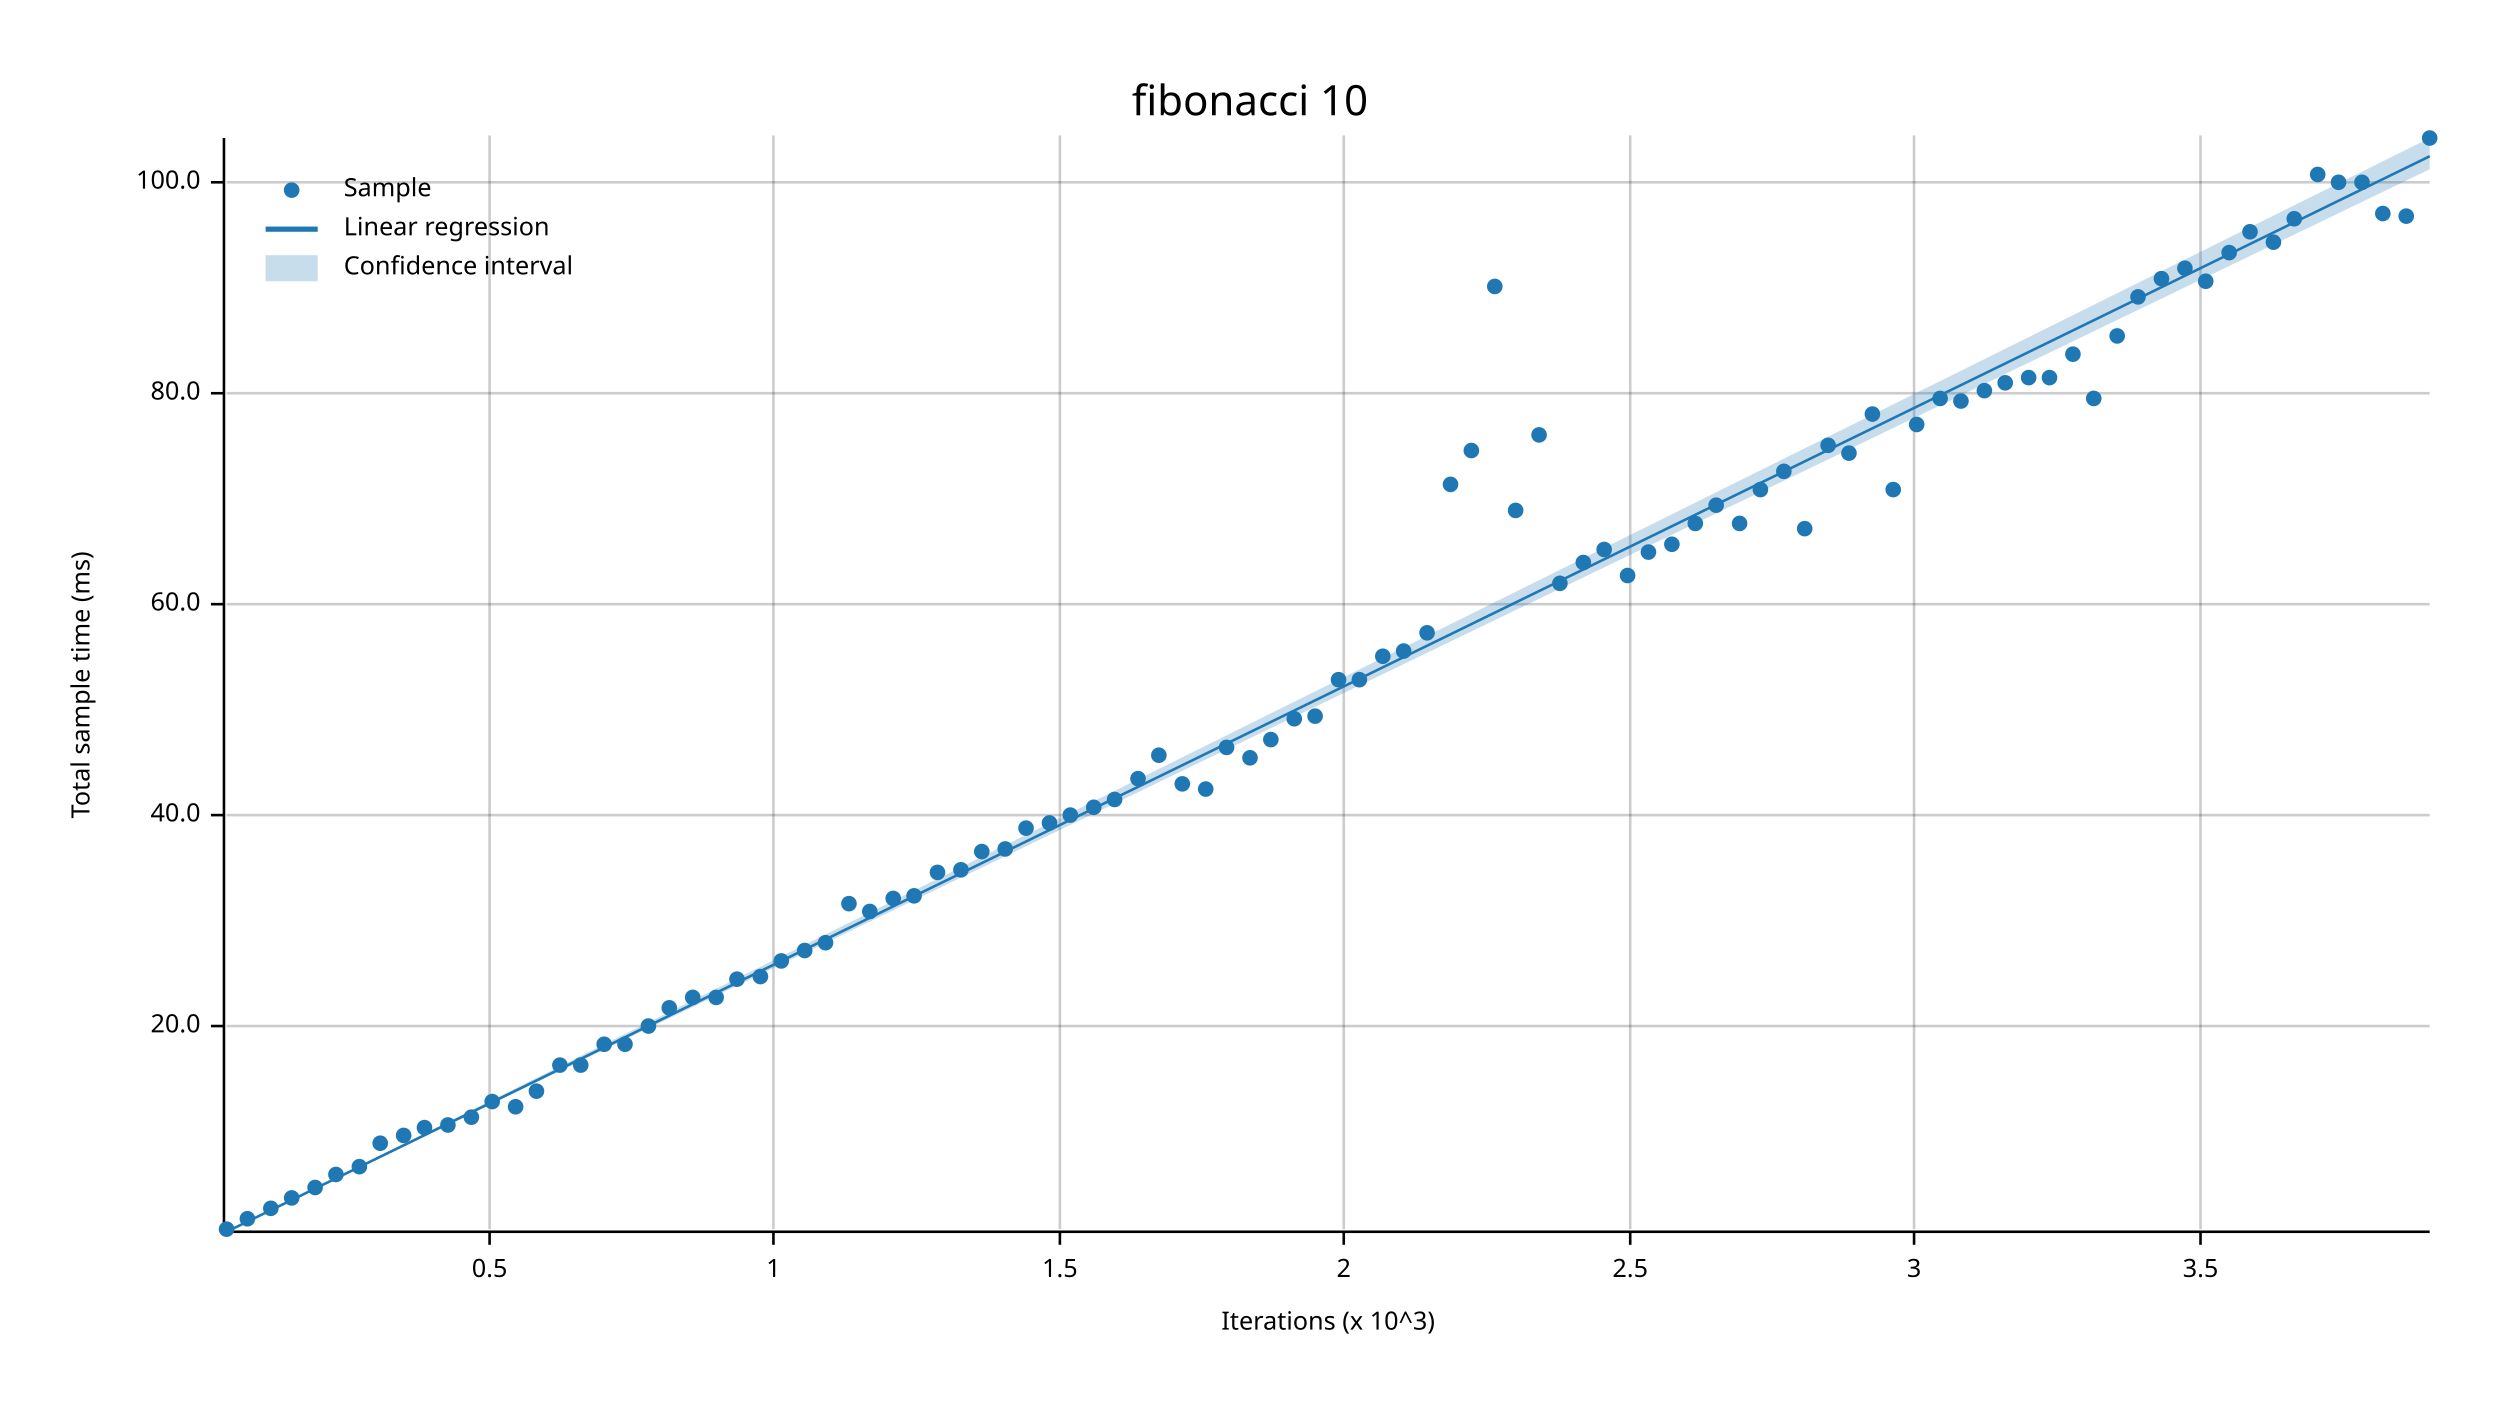
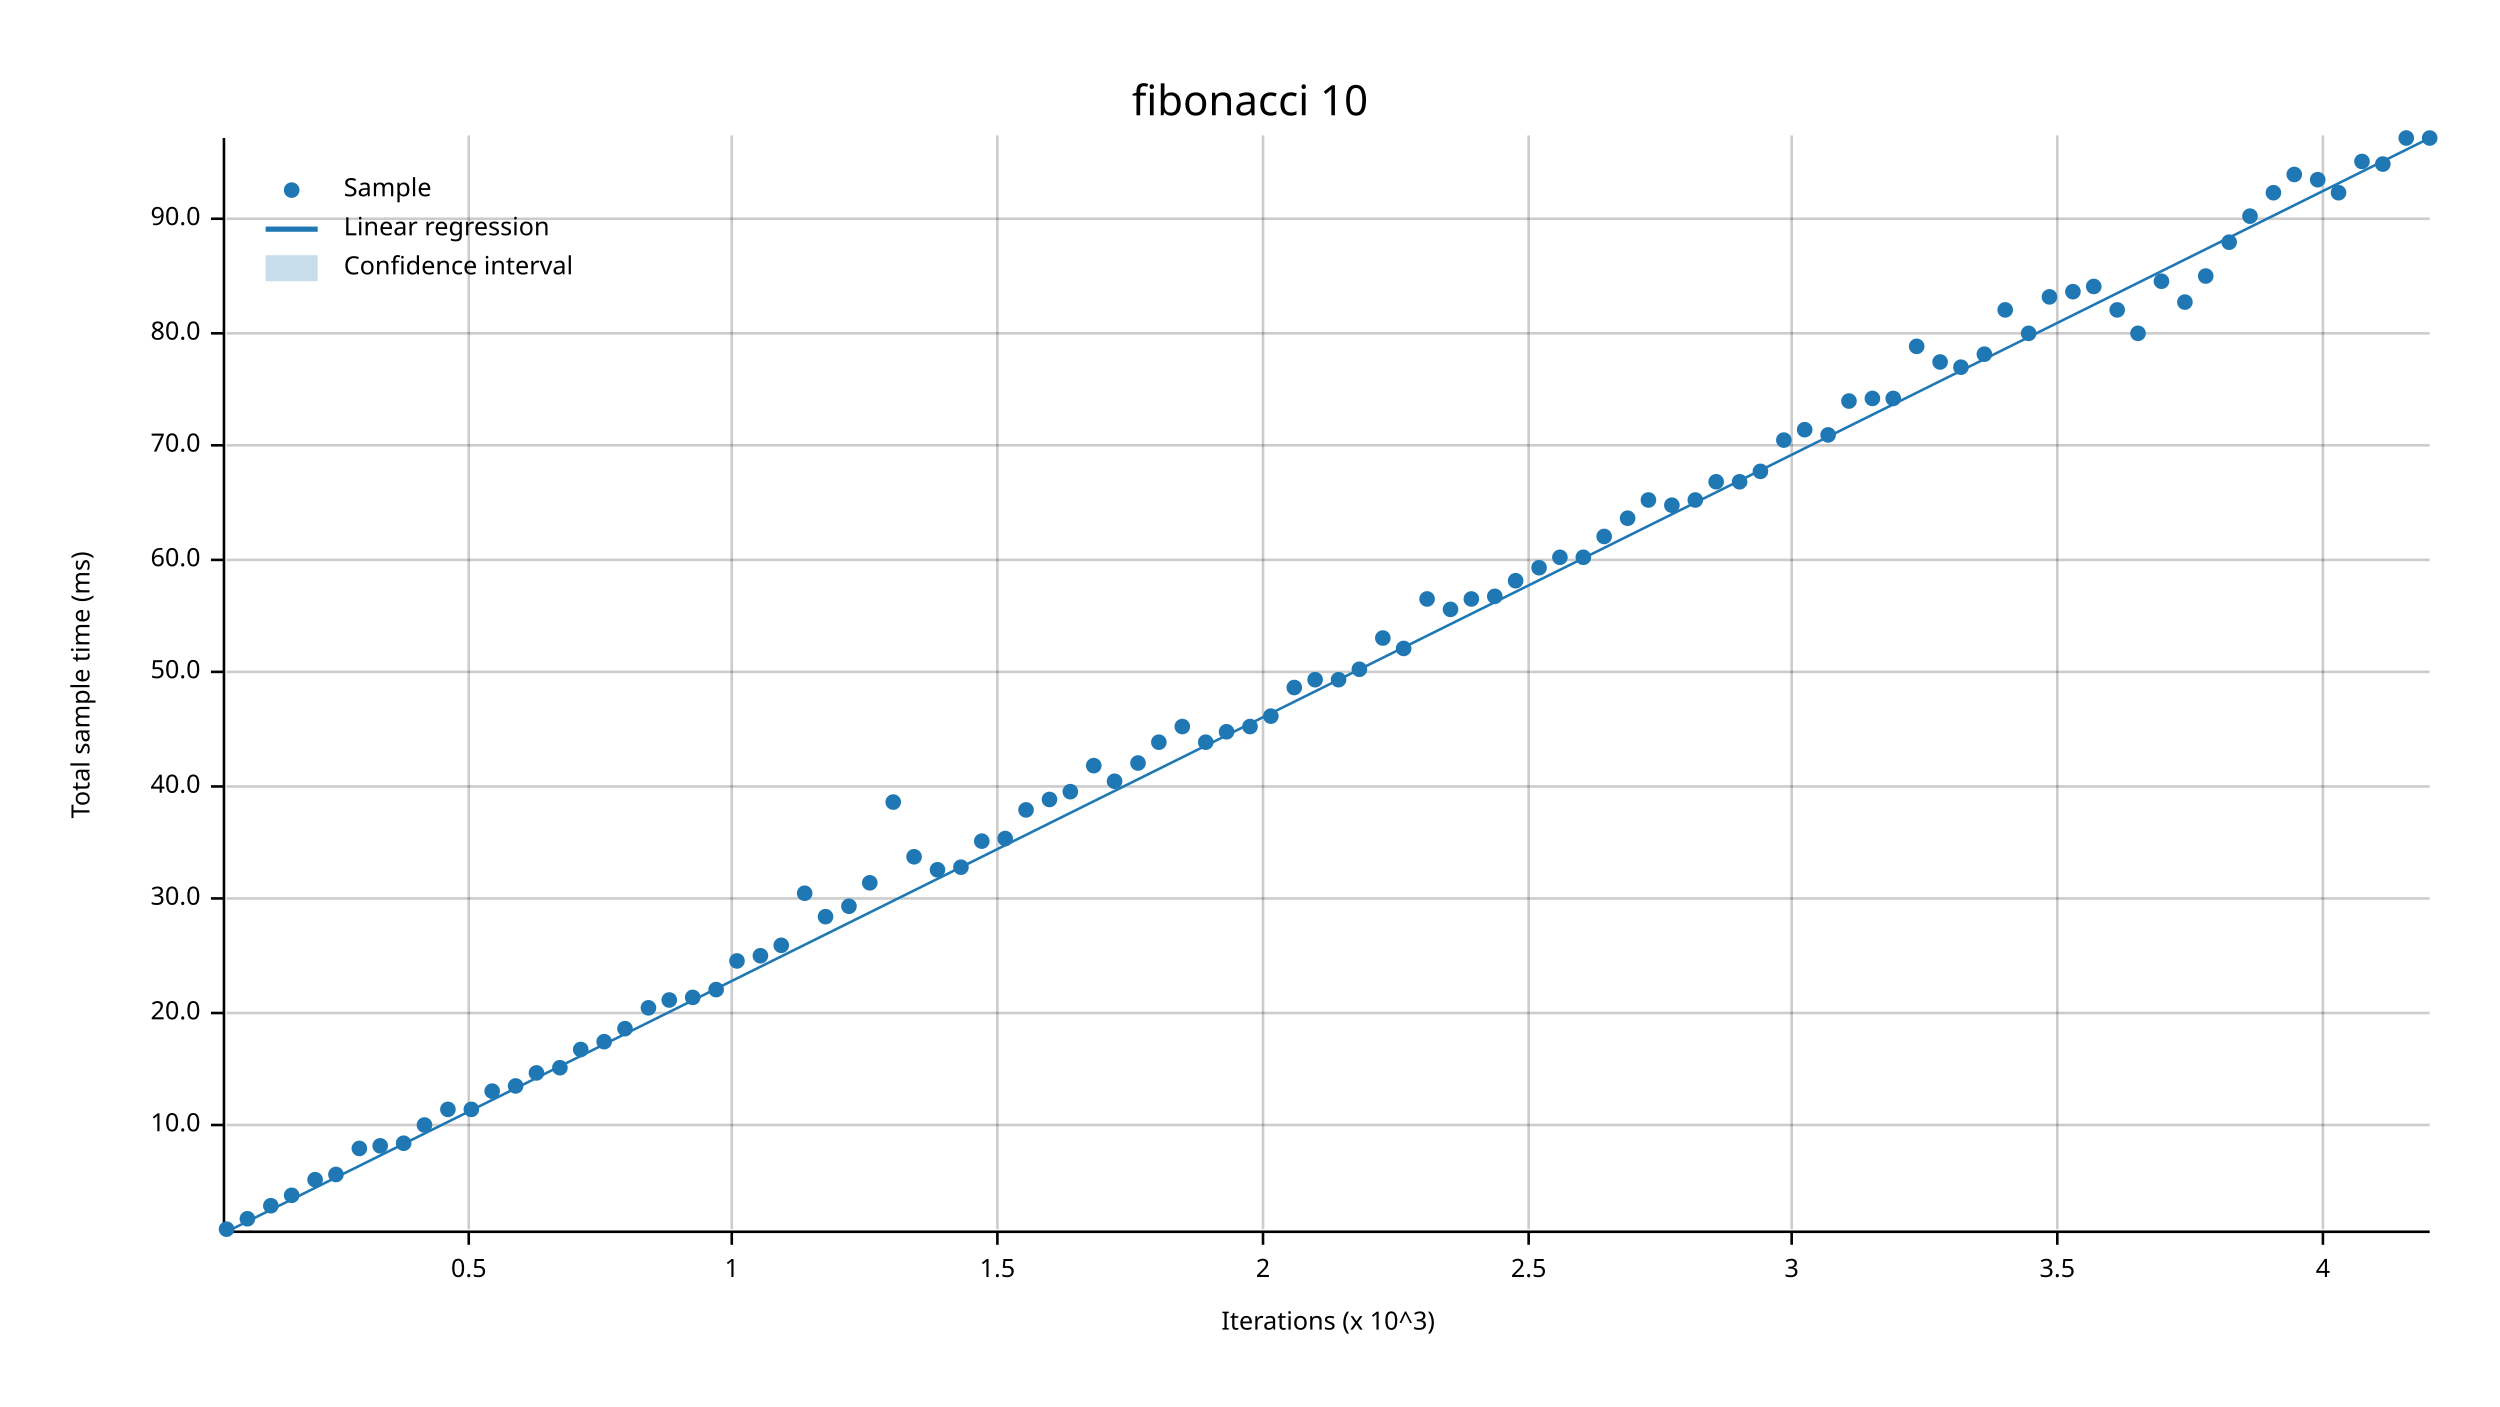
<svg xmlns="http://www.w3.org/2000/svg" width="960" height="540">
  <text x="480" y="32" dy="0.76em" text-anchor="middle" font-family="sans-serif" font-size="16.129" opacity="1" fill="#000000">
fibonacci 10
</text>
  <text x="27" y="263" dy="0.76em" text-anchor="middle" font-family="sans-serif" font-size="9.677" opacity="1" fill="#000000" transform="rotate(270, 27, 263)">
Total sample time (ms)
</text>
  <text x="510" y="513" dy="-0.5ex" text-anchor="middle" font-family="sans-serif" font-size="9.677" opacity="1" fill="#000000">
Iterations (x 10^3)
</text>
-   <line opacity="0.2" stroke="#000000" stroke-width="1" x1="188" y1="472" x2="188" y2="52" />
-   <line opacity="0.2" stroke="#000000" stroke-width="1" x1="297" y1="472" x2="297" y2="52" />
-   <line opacity="0.2" stroke="#000000" stroke-width="1" x1="407" y1="472" x2="407" y2="52" />
-   <line opacity="0.2" stroke="#000000" stroke-width="1" x1="516" y1="472" x2="516" y2="52" />
-   <line opacity="0.2" stroke="#000000" stroke-width="1" x1="626" y1="472" x2="626" y2="52" />
-   <line opacity="0.2" stroke="#000000" stroke-width="1" x1="735" y1="472" x2="735" y2="52" />
-   <line opacity="0.2" stroke="#000000" stroke-width="1" x1="845" y1="472" x2="845" y2="52" />
-   <line opacity="0.2" stroke="#000000" stroke-width="1" x1="87" y1="394" x2="933" y2="394" />
-   <line opacity="0.2" stroke="#000000" stroke-width="1" x1="87" y1="313" x2="933" y2="313" />
-   <line opacity="0.2" stroke="#000000" stroke-width="1" x1="87" y1="232" x2="933" y2="232" />
-   <line opacity="0.2" stroke="#000000" stroke-width="1" x1="87" y1="151" x2="933" y2="151" />
-   <line opacity="0.2" stroke="#000000" stroke-width="1" x1="87" y1="70" x2="933" y2="70" />
+   <line opacity="0.2" stroke="#000000" stroke-width="1" x1="180" y1="472" x2="180" y2="52" />
+   <line opacity="0.2" stroke="#000000" stroke-width="1" x1="281" y1="472" x2="281" y2="52" />
+   <line opacity="0.2" stroke="#000000" stroke-width="1" x1="383" y1="472" x2="383" y2="52" />
+   <line opacity="0.2" stroke="#000000" stroke-width="1" x1="485" y1="472" x2="485" y2="52" />
+   <line opacity="0.2" stroke="#000000" stroke-width="1" x1="587" y1="472" x2="587" y2="52" />
+   <line opacity="0.2" stroke="#000000" stroke-width="1" x1="688" y1="472" x2="688" y2="52" />
+   <line opacity="0.2" stroke="#000000" stroke-width="1" x1="790" y1="472" x2="790" y2="52" />
+   <line opacity="0.2" stroke="#000000" stroke-width="1" x1="892" y1="472" x2="892" y2="52" />
+   <line opacity="0.2" stroke="#000000" stroke-width="1" x1="87" y1="432" x2="933" y2="432" />
+   <line opacity="0.2" stroke="#000000" stroke-width="1" x1="87" y1="389" x2="933" y2="389" />
+   <line opacity="0.2" stroke="#000000" stroke-width="1" x1="87" y1="345" x2="933" y2="345" />
+   <line opacity="0.2" stroke="#000000" stroke-width="1" x1="87" y1="302" x2="933" y2="302" />
+   <line opacity="0.2" stroke="#000000" stroke-width="1" x1="87" y1="258" x2="933" y2="258" />
+   <line opacity="0.2" stroke="#000000" stroke-width="1" x1="87" y1="215" x2="933" y2="215" />
+   <line opacity="0.2" stroke="#000000" stroke-width="1" x1="87" y1="171" x2="933" y2="171" />
+   <line opacity="0.2" stroke="#000000" stroke-width="1" x1="87" y1="128" x2="933" y2="128" />
+   <line opacity="0.2" stroke="#000000" stroke-width="1" x1="87" y1="84" x2="933" y2="84" />
  <polyline fill="none" opacity="1" stroke="#000000" stroke-width="1" points="86,53 86,473 " />
-   <text x="77" y="394" dy="0.5ex" text-anchor="end" font-family="sans-serif" font-size="9.677" opacity="1" fill="#000000">
+   <text x="77" y="432" dy="0.5ex" text-anchor="end" font-family="sans-serif" font-size="9.677" opacity="1" fill="#000000">
+ 10.0
+ </text>
+   <polyline fill="none" opacity="1" stroke="#000000" stroke-width="1" points="81,432 86,432 " />
+   <text x="77" y="389" dy="0.5ex" text-anchor="end" font-family="sans-serif" font-size="9.677" opacity="1" fill="#000000">
20.0
</text>
-   <polyline fill="none" opacity="1" stroke="#000000" stroke-width="1" points="81,394 86,394 " />
-   <text x="77" y="313" dy="0.5ex" text-anchor="end" font-family="sans-serif" font-size="9.677" opacity="1" fill="#000000">
+   <polyline fill="none" opacity="1" stroke="#000000" stroke-width="1" points="81,389 86,389 " />
+   <text x="77" y="345" dy="0.5ex" text-anchor="end" font-family="sans-serif" font-size="9.677" opacity="1" fill="#000000">
+ 30.0
+ </text>
+   <polyline fill="none" opacity="1" stroke="#000000" stroke-width="1" points="81,345 86,345 " />
+   <text x="77" y="302" dy="0.5ex" text-anchor="end" font-family="sans-serif" font-size="9.677" opacity="1" fill="#000000">
40.0
</text>
-   <polyline fill="none" opacity="1" stroke="#000000" stroke-width="1" points="81,313 86,313 " />
-   <text x="77" y="232" dy="0.5ex" text-anchor="end" font-family="sans-serif" font-size="9.677" opacity="1" fill="#000000">
+   <polyline fill="none" opacity="1" stroke="#000000" stroke-width="1" points="81,302 86,302 " />
+   <text x="77" y="258" dy="0.5ex" text-anchor="end" font-family="sans-serif" font-size="9.677" opacity="1" fill="#000000">
+ 50.0
+ </text>
+   <polyline fill="none" opacity="1" stroke="#000000" stroke-width="1" points="81,258 86,258 " />
+   <text x="77" y="215" dy="0.5ex" text-anchor="end" font-family="sans-serif" font-size="9.677" opacity="1" fill="#000000">
60.0
</text>
-   <polyline fill="none" opacity="1" stroke="#000000" stroke-width="1" points="81,232 86,232 " />
-   <text x="77" y="151" dy="0.5ex" text-anchor="end" font-family="sans-serif" font-size="9.677" opacity="1" fill="#000000">
+   <polyline fill="none" opacity="1" stroke="#000000" stroke-width="1" points="81,215 86,215 " />
+   <text x="77" y="171" dy="0.5ex" text-anchor="end" font-family="sans-serif" font-size="9.677" opacity="1" fill="#000000">
+ 70.0
+ </text>
+   <polyline fill="none" opacity="1" stroke="#000000" stroke-width="1" points="81,171 86,171 " />
+   <text x="77" y="128" dy="0.5ex" text-anchor="end" font-family="sans-serif" font-size="9.677" opacity="1" fill="#000000">
80.0
</text>
-   <polyline fill="none" opacity="1" stroke="#000000" stroke-width="1" points="81,151 86,151 " />
-   <text x="77" y="70" dy="0.5ex" text-anchor="end" font-family="sans-serif" font-size="9.677" opacity="1" fill="#000000">
- 100.0
- </text>
-   <polyline fill="none" opacity="1" stroke="#000000" stroke-width="1" points="81,70 86,70 " />
+   <polyline fill="none" opacity="1" stroke="#000000" stroke-width="1" points="81,128 86,128 " />
+   <text x="77" y="84" dy="0.5ex" text-anchor="end" font-family="sans-serif" font-size="9.677" opacity="1" fill="#000000">
+ 90.0
+ </text>
+   <polyline fill="none" opacity="1" stroke="#000000" stroke-width="1" points="81,84 86,84 " />
  <polyline fill="none" opacity="1" stroke="#000000" stroke-width="1" points="87,473 933,473 " />
-   <text x="188" y="483" dy="0.76em" text-anchor="middle" font-family="sans-serif" font-size="9.677" opacity="1" fill="#000000">
+   <text x="180" y="483" dy="0.76em" text-anchor="middle" font-family="sans-serif" font-size="9.677" opacity="1" fill="#000000">
0.5
</text>
-   <polyline fill="none" opacity="1" stroke="#000000" stroke-width="1" points="188,473 188,478 " />
-   <text x="297" y="483" dy="0.76em" text-anchor="middle" font-family="sans-serif" font-size="9.677" opacity="1" fill="#000000">
+   <polyline fill="none" opacity="1" stroke="#000000" stroke-width="1" points="180,473 180,478 " />
+   <text x="281" y="483" dy="0.76em" text-anchor="middle" font-family="sans-serif" font-size="9.677" opacity="1" fill="#000000">
1
</text>
-   <polyline fill="none" opacity="1" stroke="#000000" stroke-width="1" points="297,473 297,478 " />
-   <text x="407" y="483" dy="0.76em" text-anchor="middle" font-family="sans-serif" font-size="9.677" opacity="1" fill="#000000">
+   <polyline fill="none" opacity="1" stroke="#000000" stroke-width="1" points="281,473 281,478 " />
+   <text x="383" y="483" dy="0.76em" text-anchor="middle" font-family="sans-serif" font-size="9.677" opacity="1" fill="#000000">
1.5
</text>
-   <polyline fill="none" opacity="1" stroke="#000000" stroke-width="1" points="407,473 407,478 " />
-   <text x="516" y="483" dy="0.76em" text-anchor="middle" font-family="sans-serif" font-size="9.677" opacity="1" fill="#000000">
+   <polyline fill="none" opacity="1" stroke="#000000" stroke-width="1" points="383,473 383,478 " />
+   <text x="485" y="483" dy="0.76em" text-anchor="middle" font-family="sans-serif" font-size="9.677" opacity="1" fill="#000000">
2
</text>
-   <polyline fill="none" opacity="1" stroke="#000000" stroke-width="1" points="516,473 516,478 " />
-   <text x="626" y="483" dy="0.76em" text-anchor="middle" font-family="sans-serif" font-size="9.677" opacity="1" fill="#000000">
+   <polyline fill="none" opacity="1" stroke="#000000" stroke-width="1" points="485,473 485,478 " />
+   <text x="587" y="483" dy="0.76em" text-anchor="middle" font-family="sans-serif" font-size="9.677" opacity="1" fill="#000000">
2.5
</text>
-   <polyline fill="none" opacity="1" stroke="#000000" stroke-width="1" points="626,473 626,478 " />
-   <text x="735" y="483" dy="0.76em" text-anchor="middle" font-family="sans-serif" font-size="9.677" opacity="1" fill="#000000">
+   <polyline fill="none" opacity="1" stroke="#000000" stroke-width="1" points="587,473 587,478 " />
+   <text x="688" y="483" dy="0.76em" text-anchor="middle" font-family="sans-serif" font-size="9.677" opacity="1" fill="#000000">
3
</text>
-   <polyline fill="none" opacity="1" stroke="#000000" stroke-width="1" points="735,473 735,478 " />
-   <text x="845" y="483" dy="0.76em" text-anchor="middle" font-family="sans-serif" font-size="9.677" opacity="1" fill="#000000">
+   <polyline fill="none" opacity="1" stroke="#000000" stroke-width="1" points="688,473 688,478 " />
+   <text x="790" y="483" dy="0.76em" text-anchor="middle" font-family="sans-serif" font-size="9.677" opacity="1" fill="#000000">
3.5
</text>
-   <polyline fill="none" opacity="1" stroke="#000000" stroke-width="1" points="845,473 845,478 " />
+   <polyline fill="none" opacity="1" stroke="#000000" stroke-width="1" points="790,473 790,478 " />
+   <text x="892" y="483" dy="0.76em" text-anchor="middle" font-family="sans-serif" font-size="9.677" opacity="1" fill="#000000">
+ 4
+ </text>
+   <polyline fill="none" opacity="1" stroke="#000000" stroke-width="1" points="892,473 892,478 " />
  <circle cx="87" cy="472" r="3" opacity="1" fill="#1F78B4" stroke="none" />
  <circle cx="95" cy="468" r="3" opacity="1" fill="#1F78B4" stroke="none" />
-   <circle cx="104" cy="464" r="3" opacity="1" fill="#1F78B4" stroke="none" />
-   <circle cx="112" cy="460" r="3" opacity="1" fill="#1F78B4" stroke="none" />
-   <circle cx="121" cy="456" r="3" opacity="1" fill="#1F78B4" stroke="none" />
+   <circle cx="104" cy="463" r="3" opacity="1" fill="#1F78B4" stroke="none" />
+   <circle cx="112" cy="459" r="3" opacity="1" fill="#1F78B4" stroke="none" />
+   <circle cx="121" cy="453" r="3" opacity="1" fill="#1F78B4" stroke="none" />
  <circle cx="129" cy="451" r="3" opacity="1" fill="#1F78B4" stroke="none" />
-   <circle cx="138" cy="448" r="3" opacity="1" fill="#1F78B4" stroke="none" />
-   <circle cx="146" cy="439" r="3" opacity="1" fill="#1F78B4" stroke="none" />
-   <circle cx="155" cy="436" r="3" opacity="1" fill="#1F78B4" stroke="none" />
-   <circle cx="163" cy="433" r="3" opacity="1" fill="#1F78B4" stroke="none" />
-   <circle cx="172" cy="432" r="3" opacity="1" fill="#1F78B4" stroke="none" />
-   <circle cx="181" cy="429" r="3" opacity="1" fill="#1F78B4" stroke="none" />
-   <circle cx="189" cy="423" r="3" opacity="1" fill="#1F78B4" stroke="none" />
-   <circle cx="198" cy="425" r="3" opacity="1" fill="#1F78B4" stroke="none" />
-   <circle cx="206" cy="419" r="3" opacity="1" fill="#1F78B4" stroke="none" />
-   <circle cx="215" cy="409" r="3" opacity="1" fill="#1F78B4" stroke="none" />
-   <circle cx="223" cy="409" r="3" opacity="1" fill="#1F78B4" stroke="none" />
-   <circle cx="232" cy="401" r="3" opacity="1" fill="#1F78B4" stroke="none" />
-   <circle cx="240" cy="401" r="3" opacity="1" fill="#1F78B4" stroke="none" />
-   <circle cx="249" cy="394" r="3" opacity="1" fill="#1F78B4" stroke="none" />
-   <circle cx="257" cy="387" r="3" opacity="1" fill="#1F78B4" stroke="none" />
+   <circle cx="138" cy="441" r="3" opacity="1" fill="#1F78B4" stroke="none" />
+   <circle cx="146" cy="440" r="3" opacity="1" fill="#1F78B4" stroke="none" />
+   <circle cx="155" cy="439" r="3" opacity="1" fill="#1F78B4" stroke="none" />
+   <circle cx="163" cy="432" r="3" opacity="1" fill="#1F78B4" stroke="none" />
+   <circle cx="172" cy="426" r="3" opacity="1" fill="#1F78B4" stroke="none" />
+   <circle cx="181" cy="426" r="3" opacity="1" fill="#1F78B4" stroke="none" />
+   <circle cx="189" cy="419" r="3" opacity="1" fill="#1F78B4" stroke="none" />
+   <circle cx="198" cy="417" r="3" opacity="1" fill="#1F78B4" stroke="none" />
+   <circle cx="206" cy="412" r="3" opacity="1" fill="#1F78B4" stroke="none" />
+   <circle cx="215" cy="410" r="3" opacity="1" fill="#1F78B4" stroke="none" />
+   <circle cx="223" cy="403" r="3" opacity="1" fill="#1F78B4" stroke="none" />
+   <circle cx="232" cy="400" r="3" opacity="1" fill="#1F78B4" stroke="none" />
+   <circle cx="240" cy="395" r="3" opacity="1" fill="#1F78B4" stroke="none" />
+   <circle cx="249" cy="387" r="3" opacity="1" fill="#1F78B4" stroke="none" />
+   <circle cx="257" cy="384" r="3" opacity="1" fill="#1F78B4" stroke="none" />
  <circle cx="266" cy="383" r="3" opacity="1" fill="#1F78B4" stroke="none" />
-   <circle cx="275" cy="383" r="3" opacity="1" fill="#1F78B4" stroke="none" />
-   <circle cx="283" cy="376" r="3" opacity="1" fill="#1F78B4" stroke="none" />
-   <circle cx="292" cy="375" r="3" opacity="1" fill="#1F78B4" stroke="none" />
-   <circle cx="300" cy="369" r="3" opacity="1" fill="#1F78B4" stroke="none" />
-   <circle cx="309" cy="365" r="3" opacity="1" fill="#1F78B4" stroke="none" />
-   <circle cx="317" cy="362" r="3" opacity="1" fill="#1F78B4" stroke="none" />
-   <circle cx="326" cy="347" r="3" opacity="1" fill="#1F78B4" stroke="none" />
-   <circle cx="334" cy="350" r="3" opacity="1" fill="#1F78B4" stroke="none" />
-   <circle cx="343" cy="345" r="3" opacity="1" fill="#1F78B4" stroke="none" />
-   <circle cx="351" cy="344" r="3" opacity="1" fill="#1F78B4" stroke="none" />
-   <circle cx="360" cy="335" r="3" opacity="1" fill="#1F78B4" stroke="none" />
-   <circle cx="369" cy="334" r="3" opacity="1" fill="#1F78B4" stroke="none" />
-   <circle cx="377" cy="327" r="3" opacity="1" fill="#1F78B4" stroke="none" />
-   <circle cx="386" cy="326" r="3" opacity="1" fill="#1F78B4" stroke="none" />
-   <circle cx="394" cy="318" r="3" opacity="1" fill="#1F78B4" stroke="none" />
-   <circle cx="403" cy="316" r="3" opacity="1" fill="#1F78B4" stroke="none" />
-   <circle cx="411" cy="313" r="3" opacity="1" fill="#1F78B4" stroke="none" />
-   <circle cx="420" cy="310" r="3" opacity="1" fill="#1F78B4" stroke="none" />
-   <circle cx="428" cy="307" r="3" opacity="1" fill="#1F78B4" stroke="none" />
-   <circle cx="437" cy="299" r="3" opacity="1" fill="#1F78B4" stroke="none" />
-   <circle cx="445" cy="290" r="3" opacity="1" fill="#1F78B4" stroke="none" />
-   <circle cx="454" cy="301" r="3" opacity="1" fill="#1F78B4" stroke="none" />
-   <circle cx="463" cy="303" r="3" opacity="1" fill="#1F78B4" stroke="none" />
-   <circle cx="471" cy="287" r="3" opacity="1" fill="#1F78B4" stroke="none" />
-   <circle cx="480" cy="291" r="3" opacity="1" fill="#1F78B4" stroke="none" />
-   <circle cx="488" cy="284" r="3" opacity="1" fill="#1F78B4" stroke="none" />
-   <circle cx="497" cy="276" r="3" opacity="1" fill="#1F78B4" stroke="none" />
-   <circle cx="505" cy="275" r="3" opacity="1" fill="#1F78B4" stroke="none" />
+   <circle cx="275" cy="380" r="3" opacity="1" fill="#1F78B4" stroke="none" />
+   <circle cx="283" cy="369" r="3" opacity="1" fill="#1F78B4" stroke="none" />
+   <circle cx="292" cy="367" r="3" opacity="1" fill="#1F78B4" stroke="none" />
+   <circle cx="300" cy="363" r="3" opacity="1" fill="#1F78B4" stroke="none" />
+   <circle cx="309" cy="343" r="3" opacity="1" fill="#1F78B4" stroke="none" />
+   <circle cx="317" cy="352" r="3" opacity="1" fill="#1F78B4" stroke="none" />
+   <circle cx="326" cy="348" r="3" opacity="1" fill="#1F78B4" stroke="none" />
+   <circle cx="334" cy="339" r="3" opacity="1" fill="#1F78B4" stroke="none" />
+   <circle cx="343" cy="308" r="3" opacity="1" fill="#1F78B4" stroke="none" />
+   <circle cx="351" cy="329" r="3" opacity="1" fill="#1F78B4" stroke="none" />
+   <circle cx="360" cy="334" r="3" opacity="1" fill="#1F78B4" stroke="none" />
+   <circle cx="369" cy="333" r="3" opacity="1" fill="#1F78B4" stroke="none" />
+   <circle cx="377" cy="323" r="3" opacity="1" fill="#1F78B4" stroke="none" />
+   <circle cx="386" cy="322" r="3" opacity="1" fill="#1F78B4" stroke="none" />
+   <circle cx="394" cy="311" r="3" opacity="1" fill="#1F78B4" stroke="none" />
+   <circle cx="403" cy="307" r="3" opacity="1" fill="#1F78B4" stroke="none" />
+   <circle cx="411" cy="304" r="3" opacity="1" fill="#1F78B4" stroke="none" />
+   <circle cx="420" cy="294" r="3" opacity="1" fill="#1F78B4" stroke="none" />
+   <circle cx="428" cy="300" r="3" opacity="1" fill="#1F78B4" stroke="none" />
+   <circle cx="437" cy="293" r="3" opacity="1" fill="#1F78B4" stroke="none" />
+   <circle cx="445" cy="285" r="3" opacity="1" fill="#1F78B4" stroke="none" />
+   <circle cx="454" cy="279" r="3" opacity="1" fill="#1F78B4" stroke="none" />
+   <circle cx="463" cy="285" r="3" opacity="1" fill="#1F78B4" stroke="none" />
+   <circle cx="471" cy="281" r="3" opacity="1" fill="#1F78B4" stroke="none" />
+   <circle cx="480" cy="279" r="3" opacity="1" fill="#1F78B4" stroke="none" />
+   <circle cx="488" cy="275" r="3" opacity="1" fill="#1F78B4" stroke="none" />
+   <circle cx="497" cy="264" r="3" opacity="1" fill="#1F78B4" stroke="none" />
+   <circle cx="505" cy="261" r="3" opacity="1" fill="#1F78B4" stroke="none" />
  <circle cx="514" cy="261" r="3" opacity="1" fill="#1F78B4" stroke="none" />
-   <circle cx="522" cy="261" r="3" opacity="1" fill="#1F78B4" stroke="none" />
-   <circle cx="531" cy="252" r="3" opacity="1" fill="#1F78B4" stroke="none" />
-   <circle cx="539" cy="250" r="3" opacity="1" fill="#1F78B4" stroke="none" />
-   <circle cx="548" cy="243" r="3" opacity="1" fill="#1F78B4" stroke="none" />
-   <circle cx="557" cy="186" r="3" opacity="1" fill="#1F78B4" stroke="none" />
-   <circle cx="565" cy="173" r="3" opacity="1" fill="#1F78B4" stroke="none" />
-   <circle cx="574" cy="110" r="3" opacity="1" fill="#1F78B4" stroke="none" />
-   <circle cx="582" cy="196" r="3" opacity="1" fill="#1F78B4" stroke="none" />
-   <circle cx="591" cy="167" r="3" opacity="1" fill="#1F78B4" stroke="none" />
-   <circle cx="599" cy="224" r="3" opacity="1" fill="#1F78B4" stroke="none" />
-   <circle cx="608" cy="216" r="3" opacity="1" fill="#1F78B4" stroke="none" />
-   <circle cx="616" cy="211" r="3" opacity="1" fill="#1F78B4" stroke="none" />
-   <circle cx="625" cy="221" r="3" opacity="1" fill="#1F78B4" stroke="none" />
-   <circle cx="633" cy="212" r="3" opacity="1" fill="#1F78B4" stroke="none" />
-   <circle cx="642" cy="209" r="3" opacity="1" fill="#1F78B4" stroke="none" />
-   <circle cx="651" cy="201" r="3" opacity="1" fill="#1F78B4" stroke="none" />
-   <circle cx="659" cy="194" r="3" opacity="1" fill="#1F78B4" stroke="none" />
-   <circle cx="668" cy="201" r="3" opacity="1" fill="#1F78B4" stroke="none" />
-   <circle cx="676" cy="188" r="3" opacity="1" fill="#1F78B4" stroke="none" />
-   <circle cx="685" cy="181" r="3" opacity="1" fill="#1F78B4" stroke="none" />
-   <circle cx="693" cy="203" r="3" opacity="1" fill="#1F78B4" stroke="none" />
-   <circle cx="702" cy="171" r="3" opacity="1" fill="#1F78B4" stroke="none" />
-   <circle cx="710" cy="174" r="3" opacity="1" fill="#1F78B4" stroke="none" />
-   <circle cx="719" cy="159" r="3" opacity="1" fill="#1F78B4" stroke="none" />
-   <circle cx="727" cy="188" r="3" opacity="1" fill="#1F78B4" stroke="none" />
-   <circle cx="736" cy="163" r="3" opacity="1" fill="#1F78B4" stroke="none" />
-   <circle cx="745" cy="153" r="3" opacity="1" fill="#1F78B4" stroke="none" />
-   <circle cx="753" cy="154" r="3" opacity="1" fill="#1F78B4" stroke="none" />
-   <circle cx="762" cy="150" r="3" opacity="1" fill="#1F78B4" stroke="none" />
-   <circle cx="770" cy="147" r="3" opacity="1" fill="#1F78B4" stroke="none" />
-   <circle cx="779" cy="145" r="3" opacity="1" fill="#1F78B4" stroke="none" />
-   <circle cx="787" cy="145" r="3" opacity="1" fill="#1F78B4" stroke="none" />
-   <circle cx="796" cy="136" r="3" opacity="1" fill="#1F78B4" stroke="none" />
-   <circle cx="804" cy="153" r="3" opacity="1" fill="#1F78B4" stroke="none" />
-   <circle cx="813" cy="129" r="3" opacity="1" fill="#1F78B4" stroke="none" />
-   <circle cx="821" cy="114" r="3" opacity="1" fill="#1F78B4" stroke="none" />
-   <circle cx="830" cy="107" r="3" opacity="1" fill="#1F78B4" stroke="none" />
-   <circle cx="839" cy="103" r="3" opacity="1" fill="#1F78B4" stroke="none" />
-   <circle cx="847" cy="108" r="3" opacity="1" fill="#1F78B4" stroke="none" />
-   <circle cx="856" cy="97" r="3" opacity="1" fill="#1F78B4" stroke="none" />
-   <circle cx="864" cy="89" r="3" opacity="1" fill="#1F78B4" stroke="none" />
-   <circle cx="873" cy="93" r="3" opacity="1" fill="#1F78B4" stroke="none" />
-   <circle cx="881" cy="84" r="3" opacity="1" fill="#1F78B4" stroke="none" />
-   <circle cx="890" cy="67" r="3" opacity="1" fill="#1F78B4" stroke="none" />
-   <circle cx="898" cy="70" r="3" opacity="1" fill="#1F78B4" stroke="none" />
-   <circle cx="907" cy="70" r="3" opacity="1" fill="#1F78B4" stroke="none" />
-   <circle cx="915" cy="82" r="3" opacity="1" fill="#1F78B4" stroke="none" />
-   <circle cx="924" cy="83" r="3" opacity="1" fill="#1F78B4" stroke="none" />
+   <circle cx="522" cy="257" r="3" opacity="1" fill="#1F78B4" stroke="none" />
+   <circle cx="531" cy="245" r="3" opacity="1" fill="#1F78B4" stroke="none" />
+   <circle cx="539" cy="249" r="3" opacity="1" fill="#1F78B4" stroke="none" />
+   <circle cx="548" cy="230" r="3" opacity="1" fill="#1F78B4" stroke="none" />
+   <circle cx="557" cy="234" r="3" opacity="1" fill="#1F78B4" stroke="none" />
+   <circle cx="565" cy="230" r="3" opacity="1" fill="#1F78B4" stroke="none" />
+   <circle cx="574" cy="229" r="3" opacity="1" fill="#1F78B4" stroke="none" />
+   <circle cx="582" cy="223" r="3" opacity="1" fill="#1F78B4" stroke="none" />
+   <circle cx="591" cy="218" r="3" opacity="1" fill="#1F78B4" stroke="none" />
+   <circle cx="599" cy="214" r="3" opacity="1" fill="#1F78B4" stroke="none" />
+   <circle cx="608" cy="214" r="3" opacity="1" fill="#1F78B4" stroke="none" />
+   <circle cx="616" cy="206" r="3" opacity="1" fill="#1F78B4" stroke="none" />
+   <circle cx="625" cy="199" r="3" opacity="1" fill="#1F78B4" stroke="none" />
+   <circle cx="633" cy="192" r="3" opacity="1" fill="#1F78B4" stroke="none" />
+   <circle cx="642" cy="194" r="3" opacity="1" fill="#1F78B4" stroke="none" />
+   <circle cx="651" cy="192" r="3" opacity="1" fill="#1F78B4" stroke="none" />
+   <circle cx="659" cy="185" r="3" opacity="1" fill="#1F78B4" stroke="none" />
+   <circle cx="668" cy="185" r="3" opacity="1" fill="#1F78B4" stroke="none" />
+   <circle cx="676" cy="181" r="3" opacity="1" fill="#1F78B4" stroke="none" />
+   <circle cx="685" cy="169" r="3" opacity="1" fill="#1F78B4" stroke="none" />
+   <circle cx="693" cy="165" r="3" opacity="1" fill="#1F78B4" stroke="none" />
+   <circle cx="702" cy="167" r="3" opacity="1" fill="#1F78B4" stroke="none" />
+   <circle cx="710" cy="154" r="3" opacity="1" fill="#1F78B4" stroke="none" />
+   <circle cx="719" cy="153" r="3" opacity="1" fill="#1F78B4" stroke="none" />
+   <circle cx="727" cy="153" r="3" opacity="1" fill="#1F78B4" stroke="none" />
+   <circle cx="736" cy="133" r="3" opacity="1" fill="#1F78B4" stroke="none" />
+   <circle cx="745" cy="139" r="3" opacity="1" fill="#1F78B4" stroke="none" />
+   <circle cx="753" cy="141" r="3" opacity="1" fill="#1F78B4" stroke="none" />
+   <circle cx="762" cy="136" r="3" opacity="1" fill="#1F78B4" stroke="none" />
+   <circle cx="770" cy="119" r="3" opacity="1" fill="#1F78B4" stroke="none" />
+   <circle cx="779" cy="128" r="3" opacity="1" fill="#1F78B4" stroke="none" />
+   <circle cx="787" cy="114" r="3" opacity="1" fill="#1F78B4" stroke="none" />
+   <circle cx="796" cy="112" r="3" opacity="1" fill="#1F78B4" stroke="none" />
+   <circle cx="804" cy="110" r="3" opacity="1" fill="#1F78B4" stroke="none" />
+   <circle cx="813" cy="119" r="3" opacity="1" fill="#1F78B4" stroke="none" />
+   <circle cx="821" cy="128" r="3" opacity="1" fill="#1F78B4" stroke="none" />
+   <circle cx="830" cy="108" r="3" opacity="1" fill="#1F78B4" stroke="none" />
+   <circle cx="839" cy="116" r="3" opacity="1" fill="#1F78B4" stroke="none" />
+   <circle cx="847" cy="106" r="3" opacity="1" fill="#1F78B4" stroke="none" />
+   <circle cx="856" cy="93" r="3" opacity="1" fill="#1F78B4" stroke="none" />
+   <circle cx="864" cy="83" r="3" opacity="1" fill="#1F78B4" stroke="none" />
+   <circle cx="873" cy="74" r="3" opacity="1" fill="#1F78B4" stroke="none" />
+   <circle cx="881" cy="67" r="3" opacity="1" fill="#1F78B4" stroke="none" />
+   <circle cx="890" cy="69" r="3" opacity="1" fill="#1F78B4" stroke="none" />
+   <circle cx="898" cy="74" r="3" opacity="1" fill="#1F78B4" stroke="none" />
+   <circle cx="907" cy="62" r="3" opacity="1" fill="#1F78B4" stroke="none" />
+   <circle cx="915" cy="63" r="3" opacity="1" fill="#1F78B4" stroke="none" />
+   <circle cx="924" cy="53" r="3" opacity="1" fill="#1F78B4" stroke="none" />
  <circle cx="933" cy="53" r="3" opacity="1" fill="#1F78B4" stroke="none" />
-   <polyline fill="none" opacity="1" stroke="#1F78B4" stroke-width="1" points="87,473 933,60 " />
-   <polygon opacity="0.25" fill="#1F78B4" points="87,473 933,65 933,53 " />
+   <polyline fill="none" opacity="1" stroke="#1F78B4" stroke-width="1" points="87,473 933,53 " />
+   <polygon opacity="0.25" fill="#1F78B4" points="87,473 933,53 933,53 " />
  <text x="132" y="68" dy="0.76em" text-anchor="start" font-family="sans-serif" font-size="9.677" opacity="1" fill="#000000">
Sample
</text>
  <text x="132" y="83" dy="0.76em" text-anchor="start" font-family="sans-serif" font-size="9.677" opacity="1" fill="#000000">
Linear regression
</text>
  <text x="132" y="98" dy="0.76em" text-anchor="start" font-family="sans-serif" font-size="9.677" opacity="1" fill="#000000">
Confidence interval
</text>
  <circle cx="112" cy="73" r="3" opacity="1" fill="#1F78B4" stroke="none" />
  <polyline fill="none" opacity="1" stroke="#1F78B4" stroke-width="2" points="102,88 122,88 " />
  <rect x="102" y="98" width="20" height="10" opacity="0.25" fill="#1F78B4" stroke="none" />
</svg>
